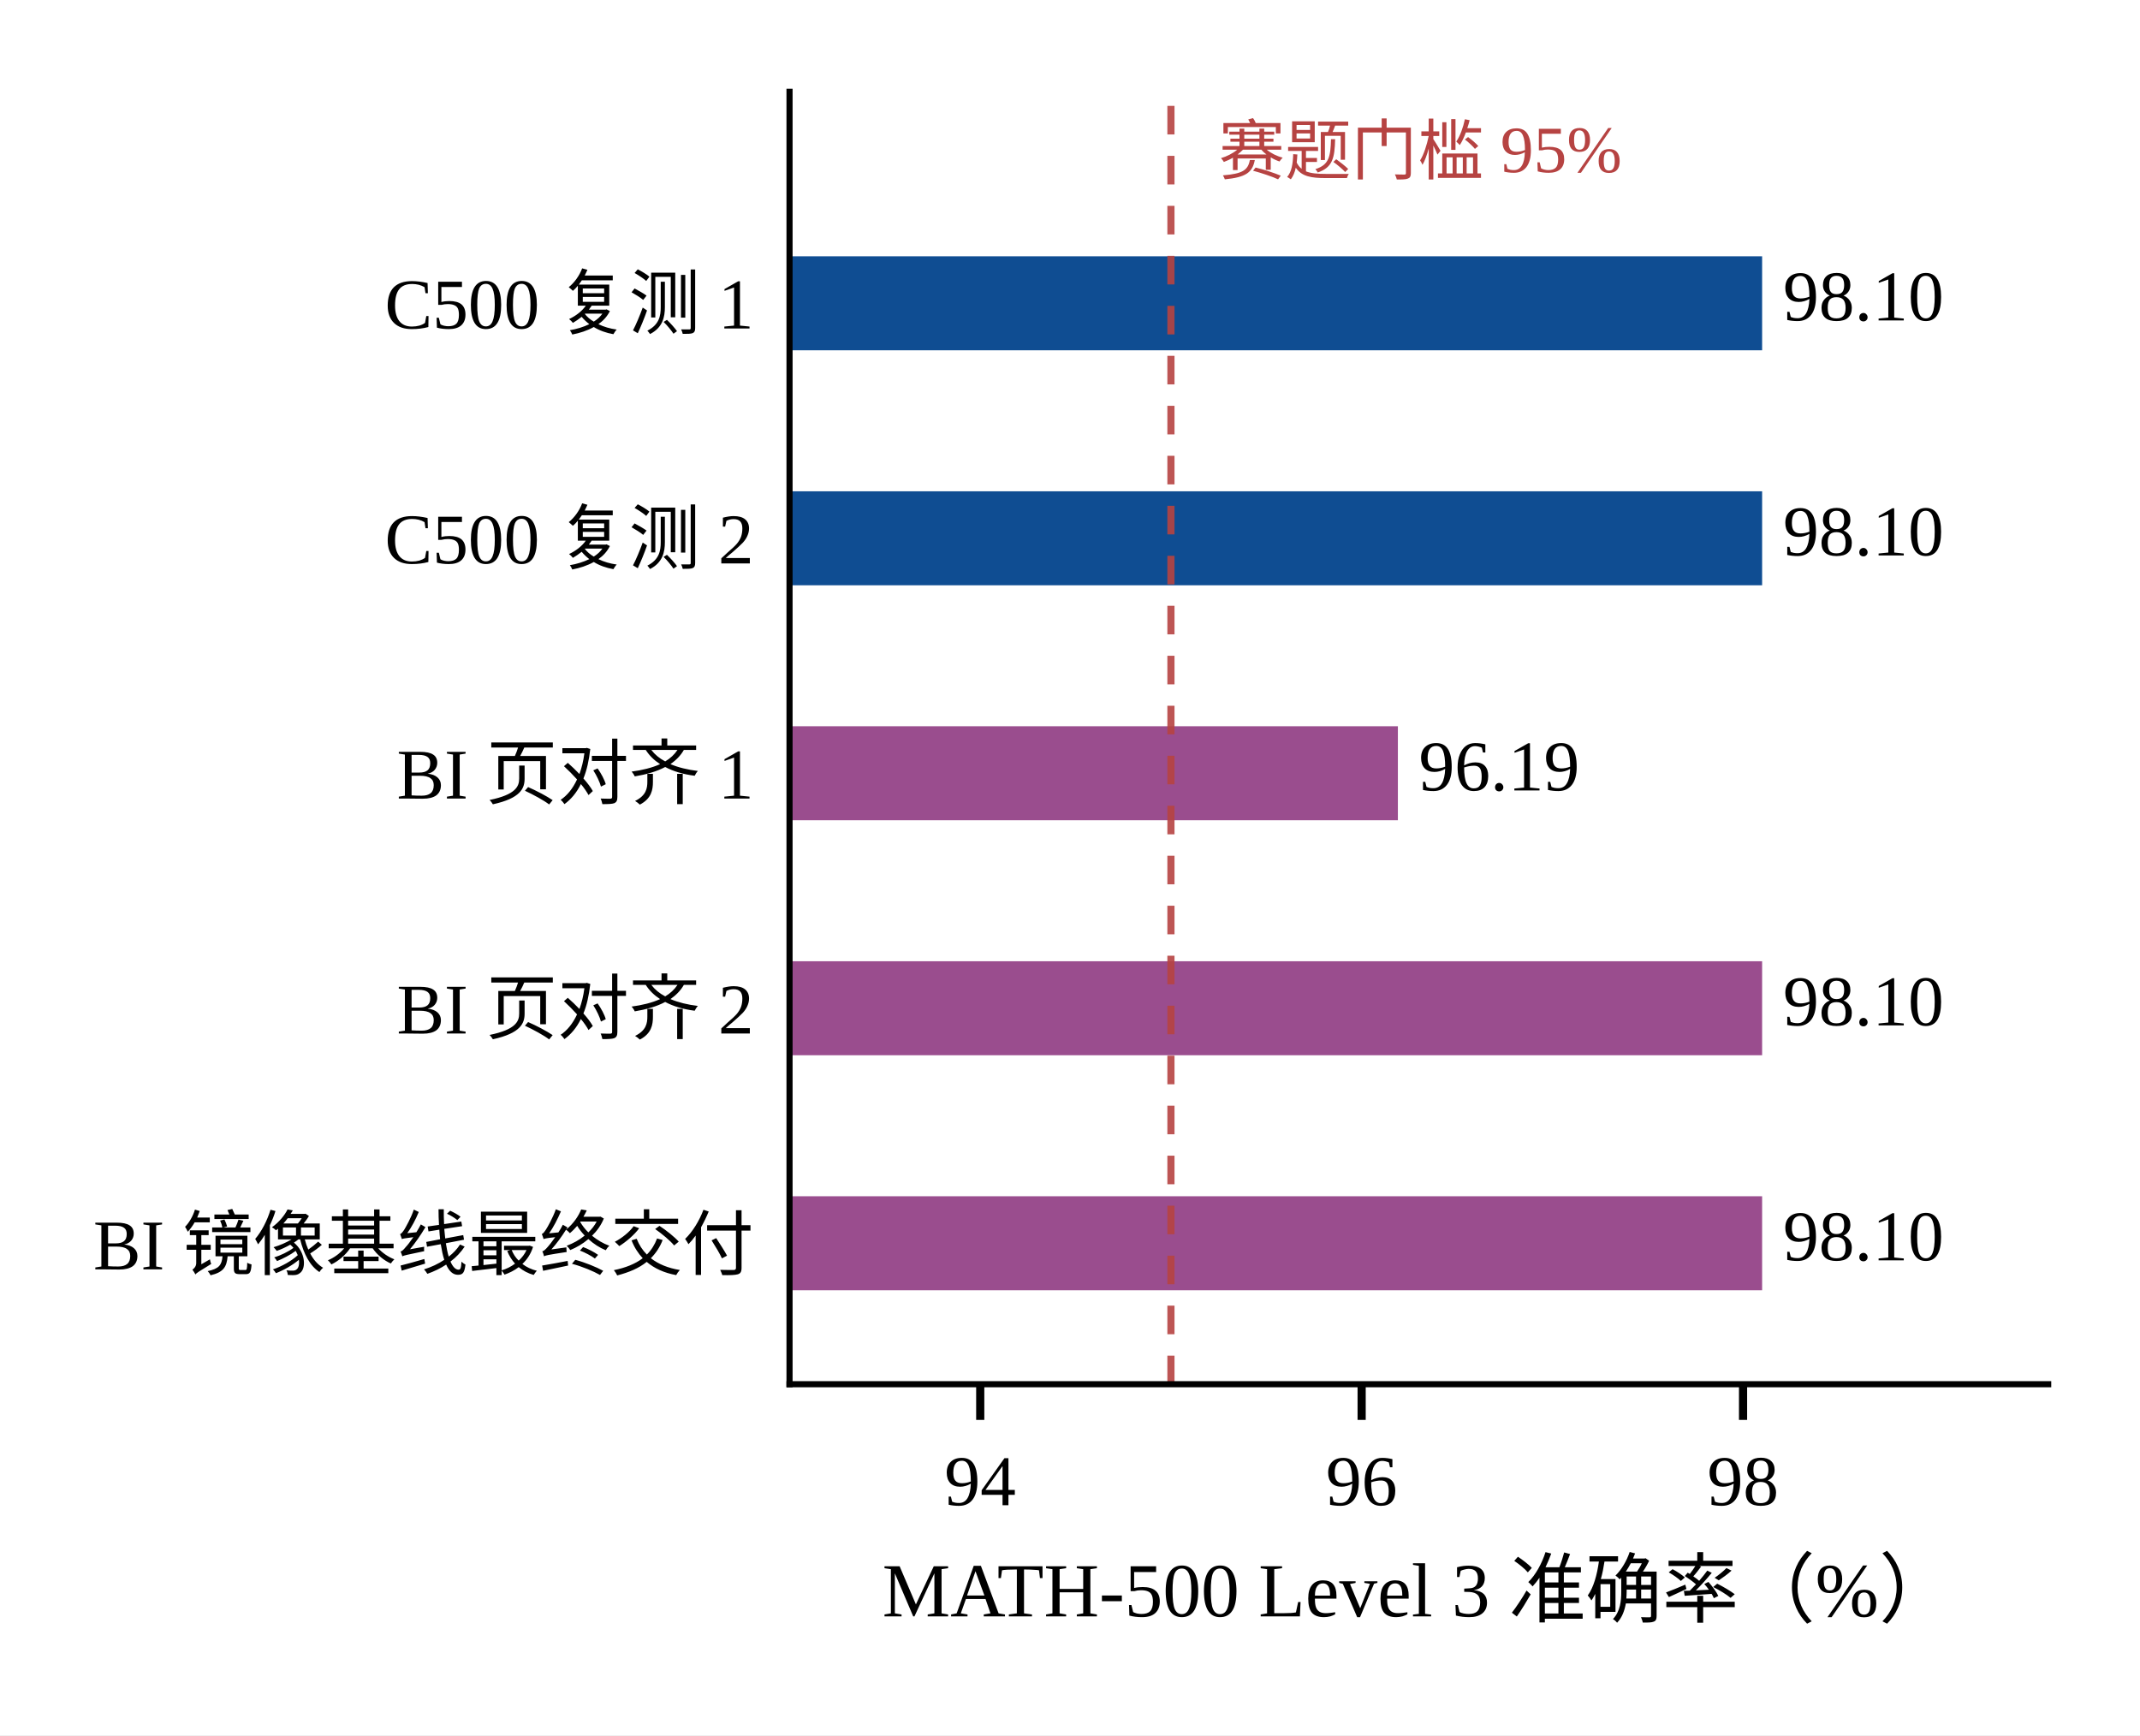
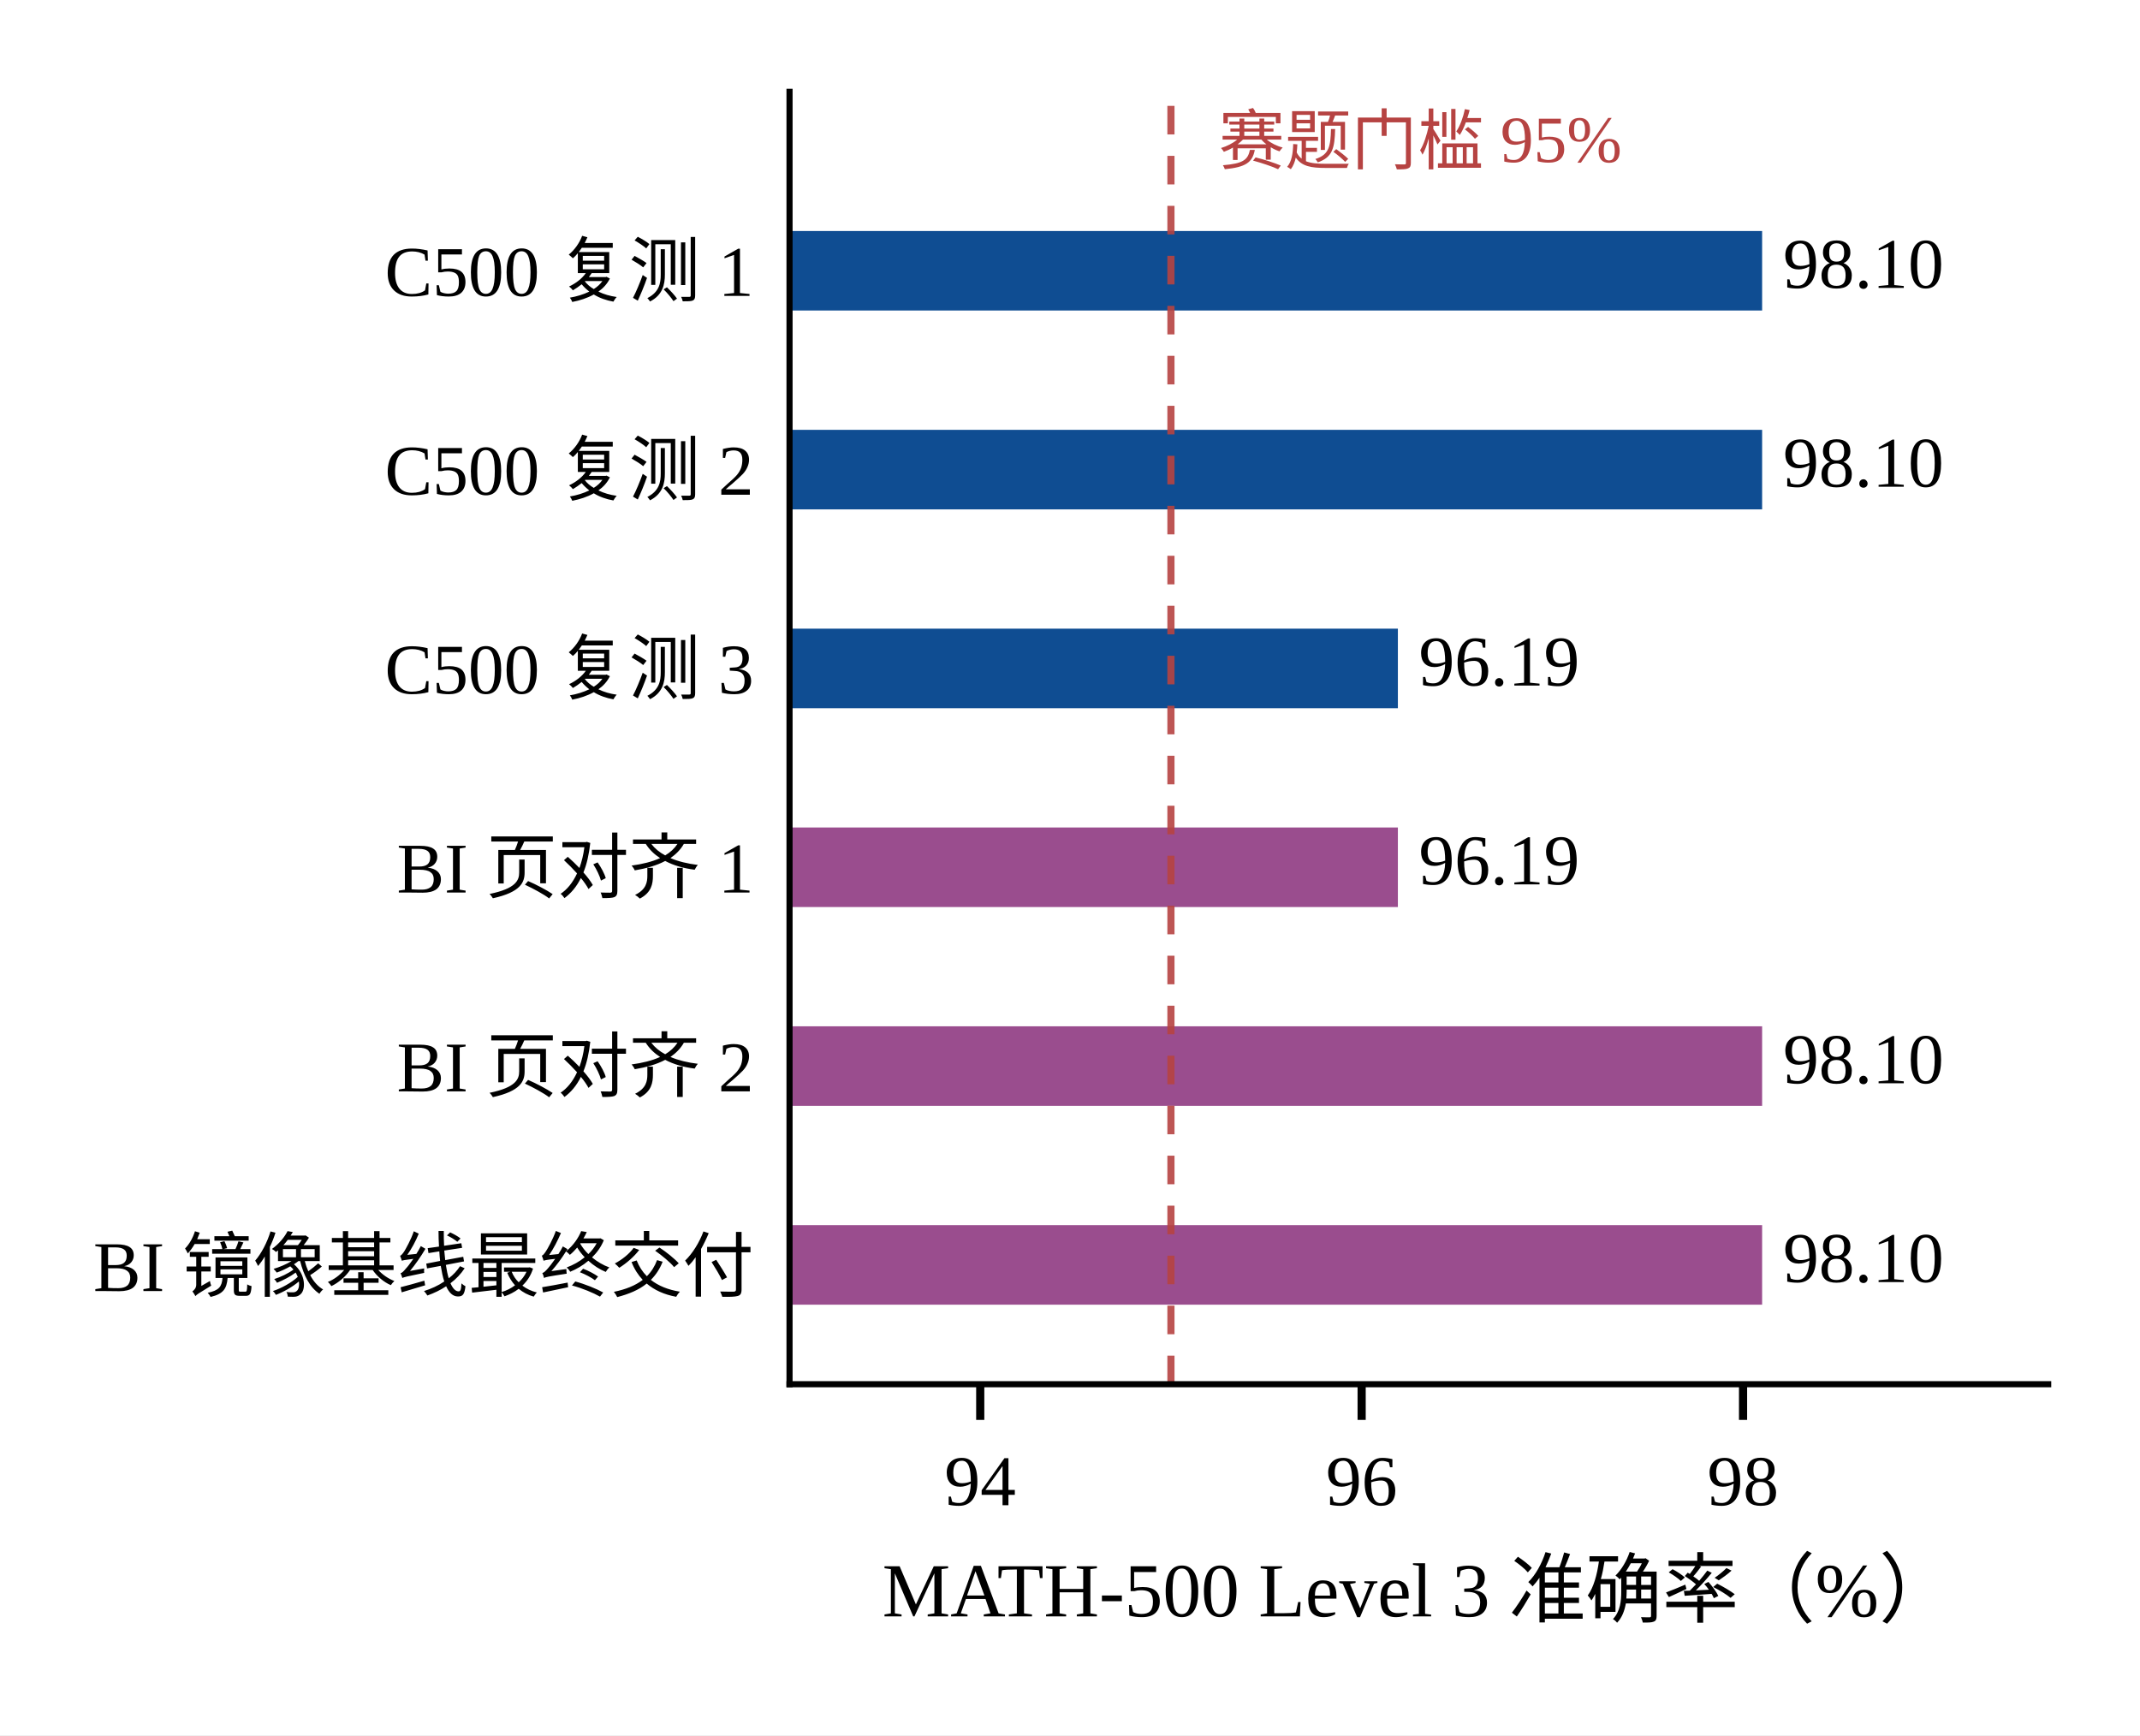
<svg xmlns="http://www.w3.org/2000/svg" xmlns:xlink="http://www.w3.org/1999/xlink" width="209.764pt" height="170.079pt" viewBox="0 0 209.764 170.079" version="1.1">
  <defs>
    <style type="text/css">*{stroke-linejoin: round; stroke-linecap: butt}</style>
  </defs>
  <g id="figure_1">
    <g id="patch_1">
      <path d="M 0 170.079  L 209.764 170.079  L 209.764 0  L 0 0  z " style="fill: #ffffff" />
    </g>
    <g id="axes_1">
      <g id="patch_2">
        <path d="M 77.39 135.679  L 200.764 135.679  L 200.764 9  L 77.39 9  z " style="fill: #ffffff" />
      </g>
      <g id="patch_3">
-         <path d="M -1661.059 34.336  L 172.724 34.336  L 172.724 25.123  L -1661.059 25.123  z " clip-path="url(#p46b4f8275b)" style="fill: #0f4d92" />
+         <path d="M -1661.059 30.438  L 172.724 30.438  L 172.724 22.642  L -1661.059 22.642  z " clip-path="url(#p8caafd4f39)" style="fill: #0f4d92" />
      </g>
      <g id="patch_4">
-         <path d="M -1661.059 57.368  L 172.724 57.368  L 172.724 48.155  L -1661.059 48.155  z " clip-path="url(#p46b4f8275b)" style="fill: #0f4d92" />
+         <path d="M -1661.059 49.927  L 172.724 49.927  L 172.724 42.131  L -1661.059 42.131  z " clip-path="url(#p8caafd4f39)" style="fill: #0f4d92" />
      </g>
      <g id="patch_5">
-         <path d="M -1661.059 80.401  L 137.021 80.401  L 137.021 71.188  L -1661.059 71.188  z " clip-path="url(#p46b4f8275b)" style="fill: #9a4d8e" />
+         <path d="M -1661.059 69.416  L 137.021 69.416  L 137.021 61.62  L -1661.059 61.62  z " clip-path="url(#p8caafd4f39)" style="fill: #0f4d92" />
      </g>
      <g id="patch_6">
-         <path d="M -1661.059 103.433  L 172.724 103.433  L 172.724 94.22  L -1661.059 94.22  z " clip-path="url(#p46b4f8275b)" style="fill: #9a4d8e" />
+         <path d="M -1661.059 88.905  L 137.021 88.905  L 137.021 81.109  L -1661.059 81.109  z " clip-path="url(#p8caafd4f39)" style="fill: #9a4d8e" />
      </g>
      <g id="patch_7">
-         <path d="M -1661.059 126.466  L 172.724 126.466  L 172.724 117.253  L -1661.059 117.253  z " clip-path="url(#p46b4f8275b)" style="fill: #9a4d8e" />
+         <path d="M -1661.059 108.394  L 172.724 108.394  L 172.724 100.598  L -1661.059 100.598  z " clip-path="url(#p8caafd4f39)" style="fill: #9a4d8e" />
+       </g>
+       <g id="patch_8">
+         <path d="M -1661.059 127.883  L 172.724 127.883  L 172.724 120.088  L -1661.059 120.088  z " clip-path="url(#p8caafd4f39)" style="fill: #9a4d8e" />
      </g>
      <g id="matplotlib.axis_1">
        <g id="xtick_1">
          <g id="line2d_1">
            <defs>
-               <path id="m06da1760e3" d="M 0 0  L 0 3.5  " style="stroke: #000000; stroke-width: 0.8" />
+               <path id="m525e45228d" d="M 0 0  L 0 3.5  " style="stroke: #000000; stroke-width: 0.8" />
            </defs>
            <g>
-               <use xlink:href="#m06da1760e3" x="96.083" y="135.679" style="stroke: #000000; stroke-width: 0.8" />
+               <use xlink:href="#m525e45228d" x="96.083" y="135.679" style="stroke: #000000; stroke-width: 0.8" />
            </g>
          </g>
          <g id="text_1">
            <text style="font-size: 7px; font-family: 'Times New Roman', 'SimHei'; text-anchor: middle" x="96.083" y="147.539" transform="rotate(-0 96.083 147.5394)">94</text>
          </g>
        </g>
        <g id="xtick_2">
          <g id="line2d_2">
            <g>
-               <use xlink:href="#m06da1760e3" x="133.469" y="135.679" style="stroke: #000000; stroke-width: 0.8" />
+               <use xlink:href="#m525e45228d" x="133.469" y="135.679" style="stroke: #000000; stroke-width: 0.8" />
            </g>
          </g>
          <g id="text_2">
            <text style="font-size: 7px; font-family: 'Times New Roman', 'SimHei'; text-anchor: middle" x="133.469" y="147.539" transform="rotate(-0 133.469 147.5394)">96</text>
          </g>
        </g>
        <g id="xtick_3">
          <g id="line2d_3">
            <g>
-               <use xlink:href="#m06da1760e3" x="170.855" y="135.679" style="stroke: #000000; stroke-width: 0.8" />
+               <use xlink:href="#m525e45228d" x="170.855" y="135.679" style="stroke: #000000; stroke-width: 0.8" />
            </g>
          </g>
          <g id="text_3">
            <text style="font-size: 7px; font-family: 'Times New Roman', 'SimHei'; text-anchor: middle" x="170.855" y="147.539" transform="rotate(-0 170.855 147.5394)">98</text>
          </g>
        </g>
        <g id="text_4">
          <text style="font-size: 7.5px; font-family: 'Times New Roman', 'SimHei'; text-anchor: middle" x="139.077" y="158.434" transform="rotate(-0 139.0769 158.4344)">MATH-500 Level 3 准确率（%）</text>
        </g>
      </g>
      <g id="matplotlib.axis_2">
        <g id="ytick_1">
          <g id="line2d_4" />
          <g id="text_5">
-             <text style="font-size: 7px; font-family: 'Times New Roman', 'SimHei'; text-anchor: end" x="73.89" y="32.193" transform="rotate(-0 73.89 32.19347)">C500 复测 1</text>
+             <text style="font-size: 7px; font-family: 'Times New Roman', 'SimHei'; text-anchor: end" x="73.89" y="29.004" transform="rotate(-0 73.89 29.00435)">C500 复测 1</text>
          </g>
        </g>
        <g id="ytick_2">
          <g id="line2d_5" />
          <g id="text_6">
-             <text style="font-size: 7px; font-family: 'Times New Roman', 'SimHei'; text-anchor: end" x="73.89" y="55.226" transform="rotate(-0 73.89 55.22597)">C500 复测 2</text>
+             <text style="font-size: 7px; font-family: 'Times New Roman', 'SimHei'; text-anchor: end" x="73.89" y="48.493" transform="rotate(-0 73.89 48.49339)">C500 复测 2</text>
          </g>
        </g>
        <g id="ytick_3">
          <g id="line2d_6" />
          <g id="text_7">
-             <text style="font-size: 7px; font-family: 'Times New Roman', 'SimHei'; text-anchor: end" x="73.89" y="78.272" transform="rotate(-0 73.89 78.27214)">BI 页对齐 1</text>
+             <text style="font-size: 7px; font-family: 'Times New Roman', 'SimHei'; text-anchor: end" x="73.89" y="67.982" transform="rotate(-0 73.89 67.98243)">C500 复测 3</text>
          </g>
        </g>
        <g id="ytick_4">
          <g id="line2d_7" />
          <g id="text_8">
-             <text style="font-size: 7px; font-family: 'Times New Roman', 'SimHei'; text-anchor: end" x="73.89" y="101.305" transform="rotate(-0 73.89 101.3046)">BI 页对齐 2</text>
+             <text style="font-size: 7px; font-family: 'Times New Roman', 'SimHei'; text-anchor: end" x="73.89" y="87.485" transform="rotate(-0 73.89 87.48513)">BI 页对齐 1</text>
          </g>
        </g>
        <g id="ytick_5">
          <g id="line2d_8" />
          <g id="text_9">
-             <text style="font-size: 7px; font-family: 'Times New Roman', 'SimHei'; text-anchor: end" x="73.89" y="124.419" transform="rotate(-0 73.89 124.4192)">BI 镜像基线最终交付</text>
+             <text style="font-size: 7px; font-family: 'Times New Roman', 'SimHei'; text-anchor: end" x="73.89" y="106.974" transform="rotate(-0 73.89 106.9742)">BI 页对齐 2</text>
+           </g>
+         </g>
+         <g id="ytick_6">
+           <g id="line2d_9" />
+           <g id="text_10">
+             <text style="font-size: 7px; font-family: 'Times New Roman', 'SimHei'; text-anchor: end" x="73.89" y="126.545" transform="rotate(-0 73.89 126.5452)">BI 镜像基线最终交付</text>
          </g>
        </g>
      </g>
-       <g id="line2d_9">
-         <path d="M 114.776 135.679  L 114.776 9  " clip-path="url(#p46b4f8275b)" style="fill: none; stroke-dasharray: 2.8,2.1; stroke-dashoffset: 0; stroke: #b64342; stroke-opacity: 0.9; stroke-width: 0.7" />
+       <g id="line2d_10">
+         <path d="M 114.776 135.679  L 114.776 9  " clip-path="url(#p8caafd4f39)" style="fill: none; stroke-dasharray: 2.8,2.1; stroke-dashoffset: 0; stroke: #b64342; stroke-opacity: 0.9; stroke-width: 0.7" />
      </g>
-       <g id="patch_8">
+       <g id="patch_9">
        <path d="M 77.39 135.679  L 77.39 9  " style="fill: none; stroke: #000000; stroke-width: 0.6; stroke-linejoin: miter; stroke-linecap: square" />
      </g>
-       <g id="patch_9">
+       <g id="patch_10">
        <path d="M 77.39 135.679  L 200.764 135.679  " style="fill: none; stroke: #000000; stroke-width: 0.6; stroke-linejoin: miter; stroke-linecap: square" />
      </g>
-       <g id="text_10">
-         <text style="font-size: 7px; font-family: 'Times New Roman', 'SimHei'; text-anchor: start" x="174.781" y="31.411" transform="rotate(-0 174.7805 31.41089)">98.10</text>
-       </g>
      <g id="text_11">
-         <text style="font-size: 7px; font-family: 'Times New Roman', 'SimHei'; text-anchor: start" x="174.781" y="54.443" transform="rotate(-0 174.7805 54.44339)">98.10</text>
+         <text style="font-size: 7px; font-family: 'Times New Roman', 'SimHei'; text-anchor: start" x="174.781" y="28.222" transform="rotate(-0 174.7805 28.22177)">98.10</text>
      </g>
      <g id="text_12">
-         <text style="font-size: 7px; font-family: 'Times New Roman', 'SimHei'; text-anchor: start" x="139.077" y="77.476" transform="rotate(-0 139.0769 77.47589)">96.19</text>
+         <text style="font-size: 7px; font-family: 'Times New Roman', 'SimHei'; text-anchor: start" x="174.781" y="47.711" transform="rotate(-0 174.7805 47.71081)">98.10</text>
      </g>
      <g id="text_13">
-         <text style="font-size: 7px; font-family: 'Times New Roman', 'SimHei'; text-anchor: start" x="174.781" y="100.508" transform="rotate(-0 174.7805 100.5084)">98.10</text>
+         <text style="font-size: 7px; font-family: 'Times New Roman', 'SimHei'; text-anchor: start" x="139.077" y="67.2" transform="rotate(-0 139.0769 67.19985)">96.19</text>
      </g>
      <g id="text_14">
-         <text style="font-size: 7px; font-family: 'Times New Roman', 'SimHei'; text-anchor: start" x="174.781" y="123.541" transform="rotate(-0 174.7805 123.5409)">98.10</text>
+         <text style="font-size: 7px; font-family: 'Times New Roman', 'SimHei'; text-anchor: start" x="139.077" y="86.689" transform="rotate(-0 139.0769 86.68888)">96.19</text>
      </g>
      <g id="text_15">
-         <g id="patch_10">
-           <path d="M 118.669 19.251  L 159.769 19.251  L 159.769 11.648  L 118.669 11.648  z " style="fill: #ffffff" />
+         <text style="font-size: 7px; font-family: 'Times New Roman', 'SimHei'; text-anchor: start" x="174.781" y="106.178" transform="rotate(-0 174.7805 106.1779)">98.10</text>
+       </g>
+       <g id="text_16">
+         <text style="font-size: 7px; font-family: 'Times New Roman', 'SimHei'; text-anchor: start" x="174.781" y="125.667" transform="rotate(-0 174.7805 125.667)">98.10</text>
+       </g>
+       <g id="text_17">
+         <g id="patch_11">
+           <path d="M 118.669 18.258  L 159.769 18.258  L 159.769 10.655  L 118.669 10.655  z " style="fill: #ffffff" />
        </g>
-         <text style="font-size: 6.5px; font-family: 'Times New Roman', 'SimHei'; text-anchor: start; fill: #b64342" x="119.449" y="17.08" transform="rotate(-0 119.4492 17.08019)">赛题门槛 95%</text>
+         <text style="font-size: 6.5px; font-family: 'Times New Roman', 'SimHei'; text-anchor: start; fill: #b64342" x="119.449" y="16.088" transform="rotate(-0 119.4492 16.08802)">赛题门槛 95%</text>
      </g>
    </g>
  </g>
  <defs>
-     <clipPath id="p46b4f8275b">
+     <clipPath id="p8caafd4f39">
      <rect x="77.39" y="9" width="123.374" height="126.679" />
    </clipPath>
  </defs>
</svg>
